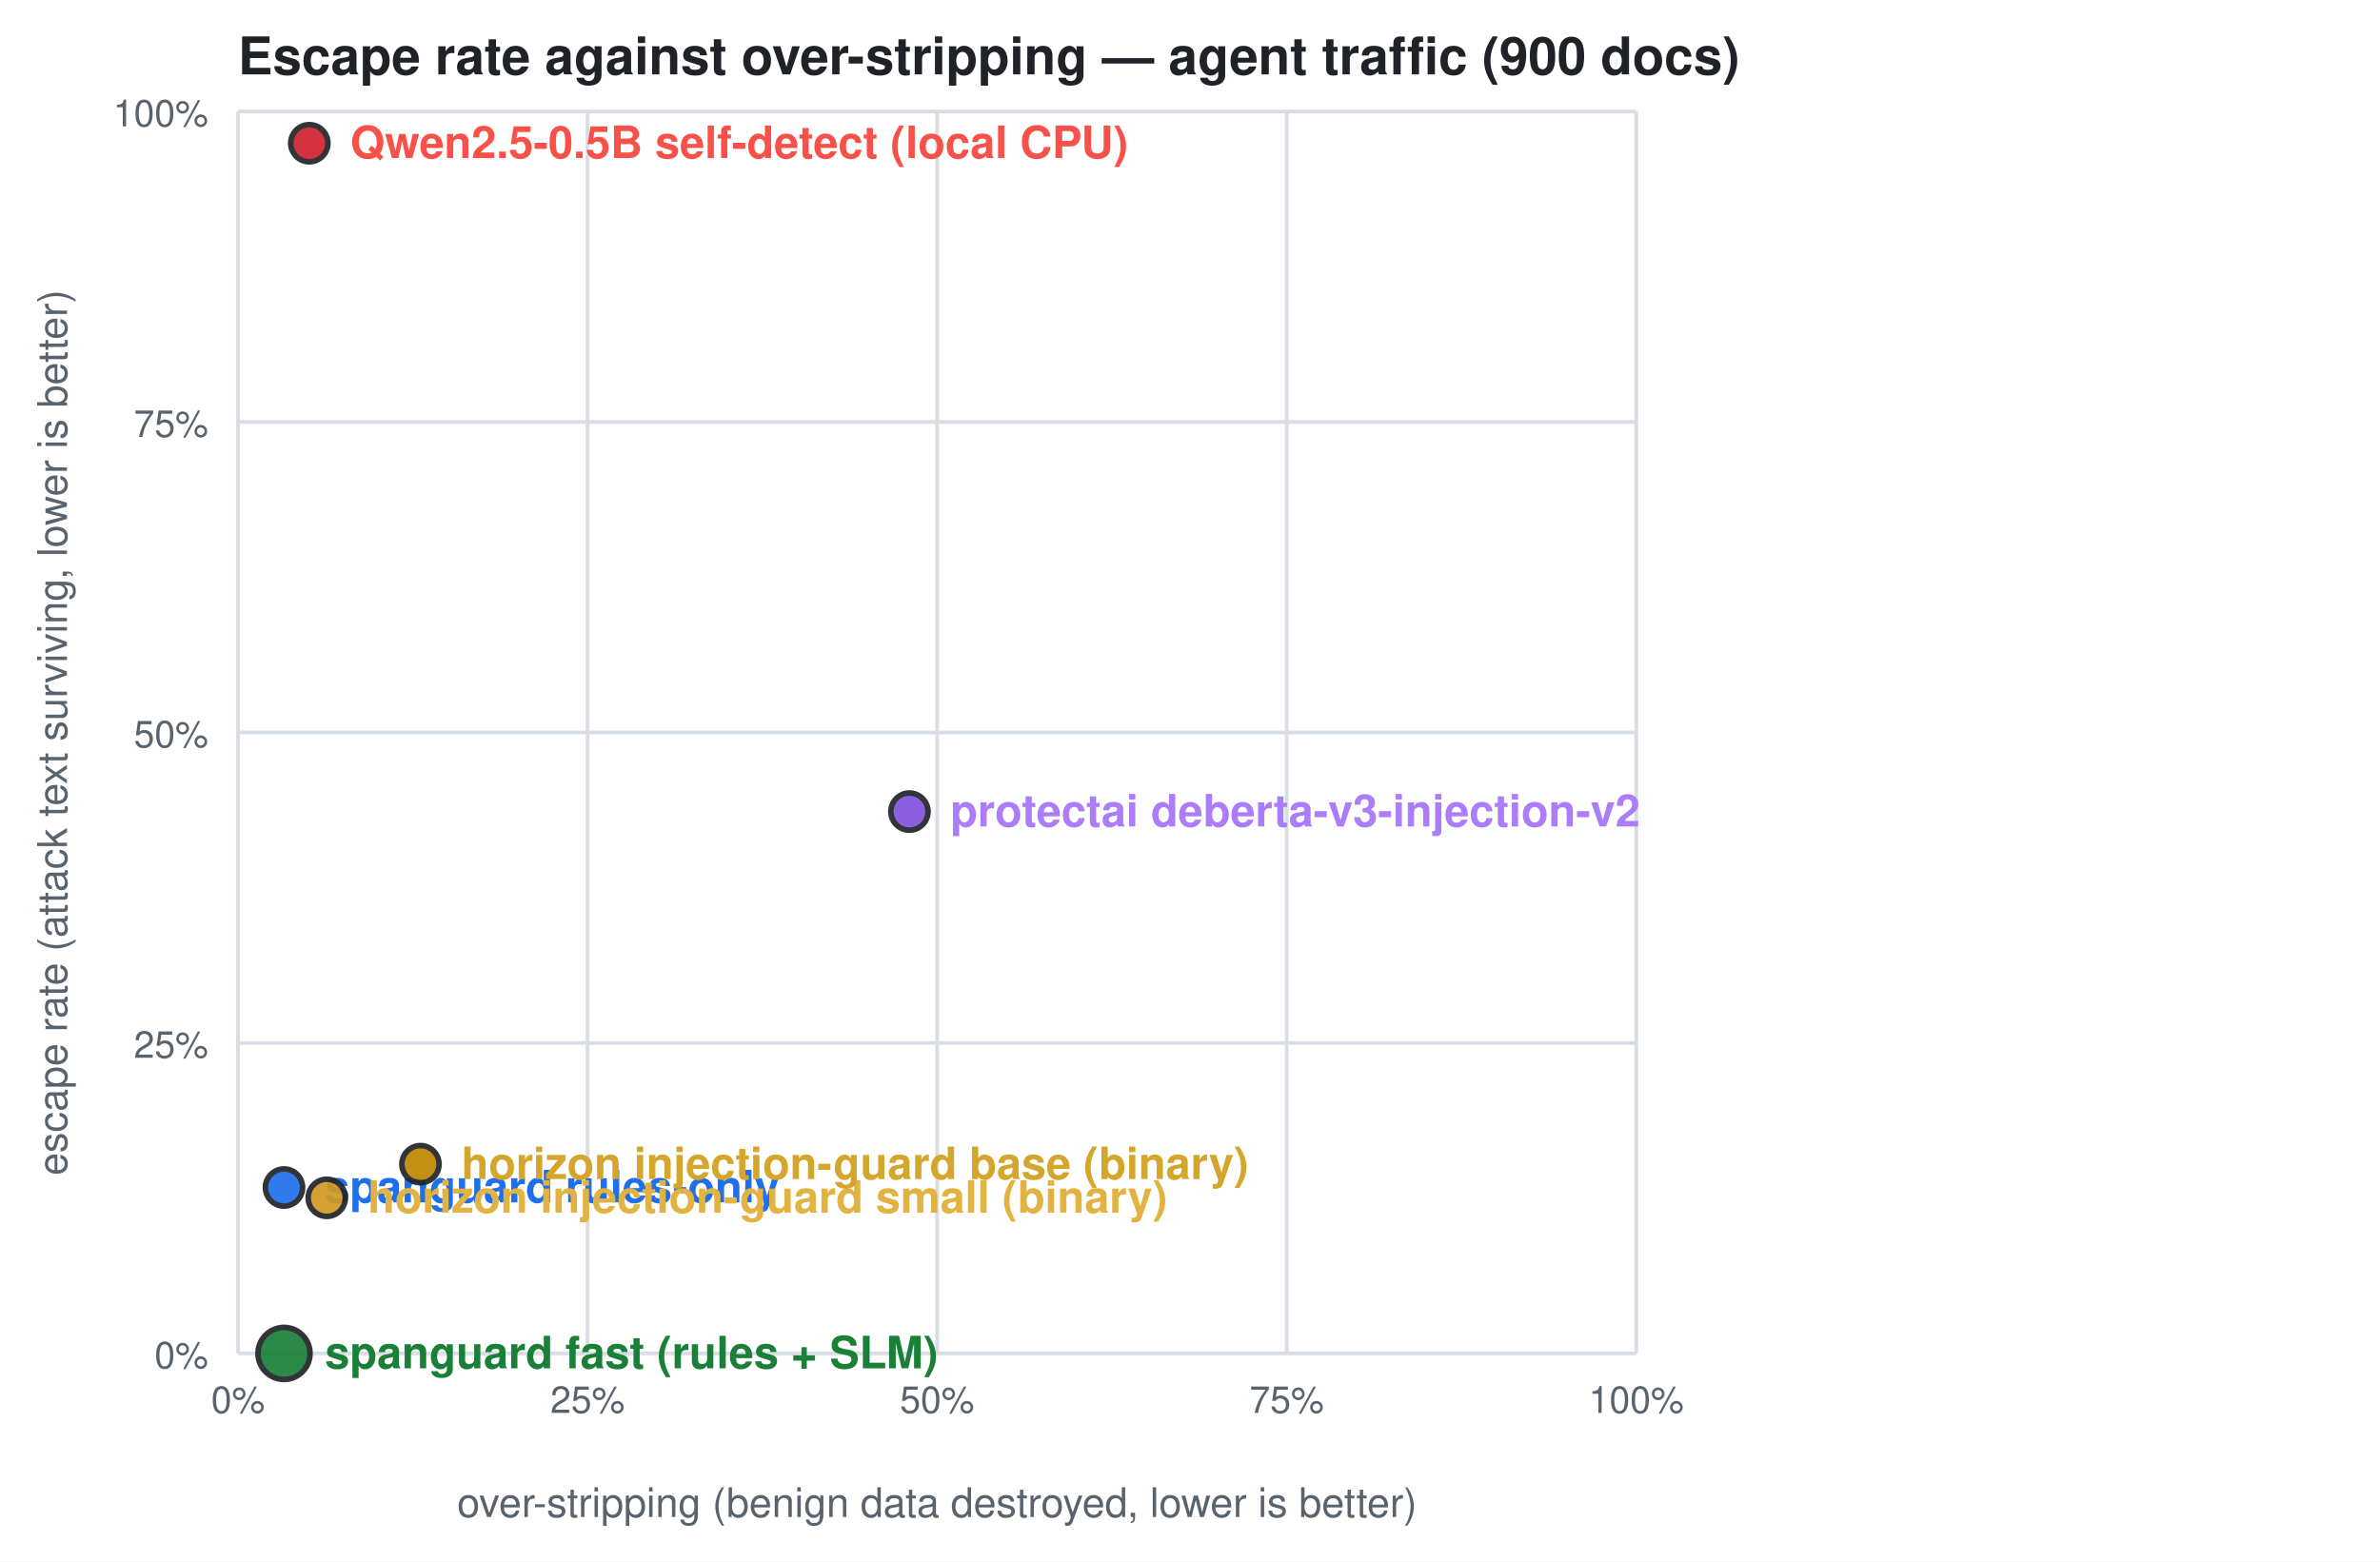
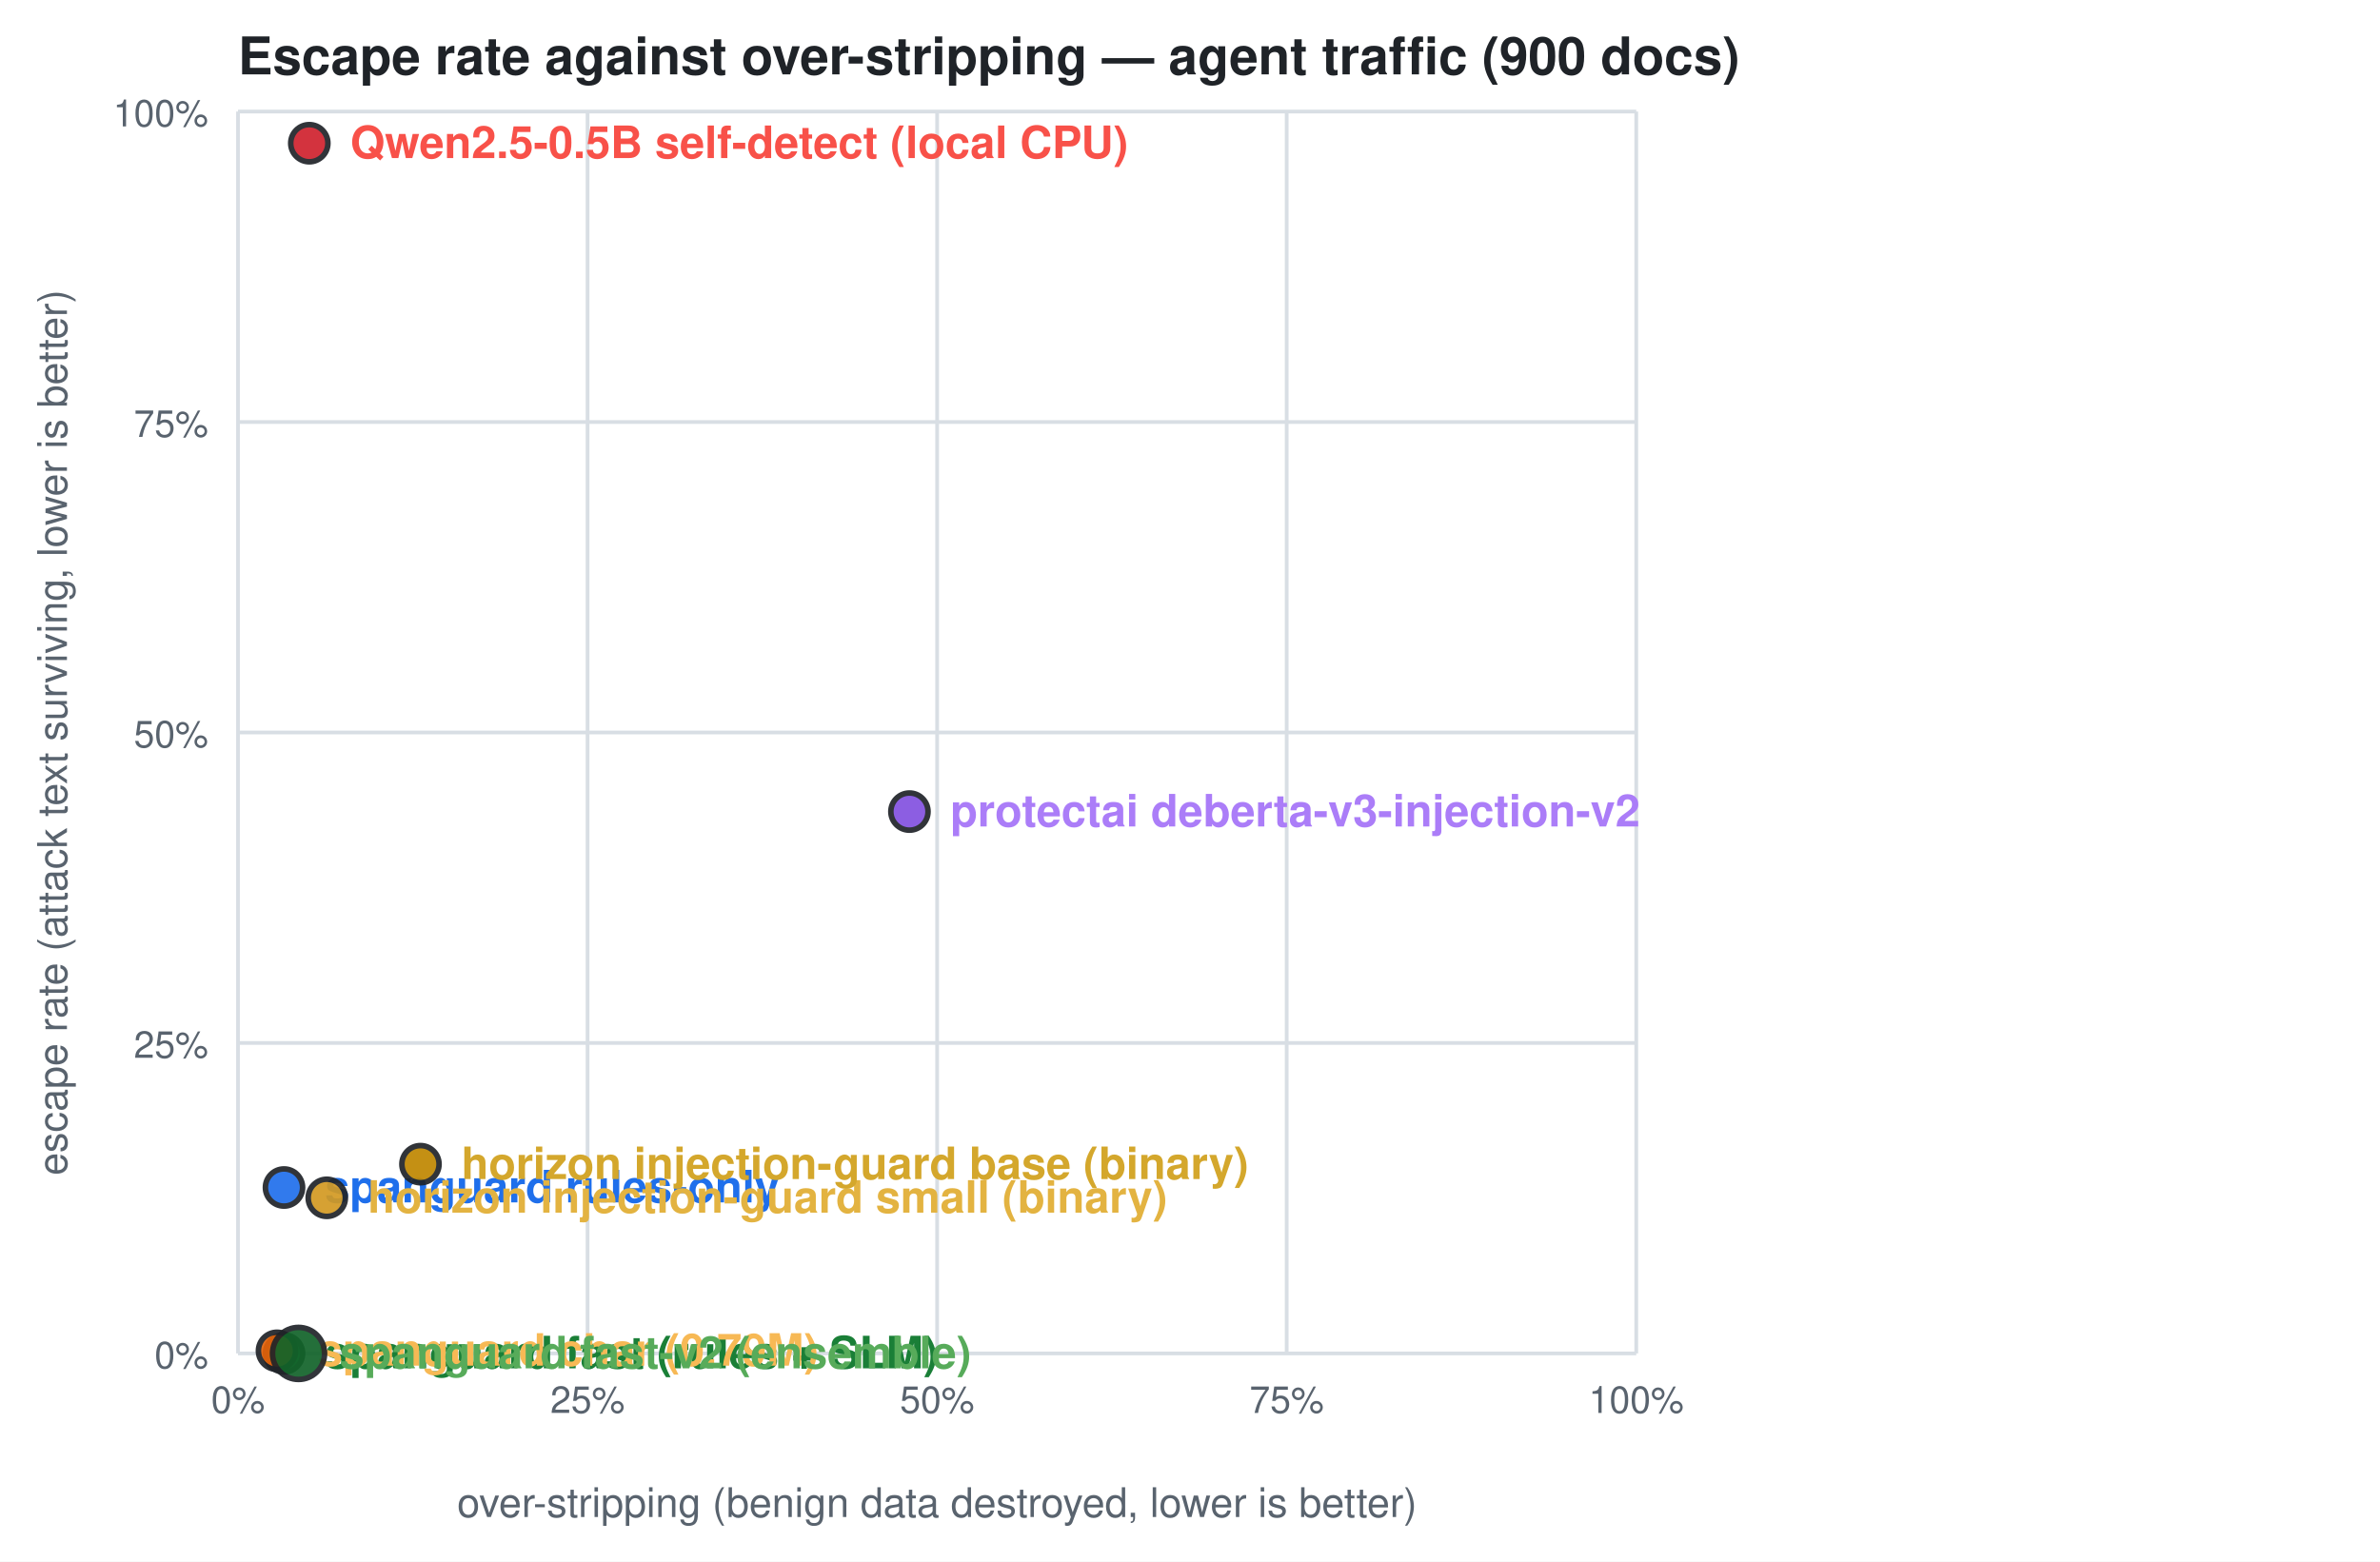
<svg xmlns="http://www.w3.org/2000/svg" width="640" height="420" viewBox="0 0 640 420" font-family="ui-sans-serif,system-ui,'Segoe UI',Helvetica,Arial,sans-serif">
  <rect width="640" height="420" fill="#ffffff" />
  <text x="64" y="20" font-size="14" fill="#1f2328" text-anchor="start" font-weight="600" font-family="ui-sans-serif,system-ui,'Segoe UI',Helvetica,Arial,sans-serif" opacity="1.0">Escape rate against over-stripping — agent traffic (900 docs)</text>
  <text x="252.0" y="408" font-size="11" fill="#59636e" text-anchor="middle" font-weight="normal" font-family="ui-sans-serif,system-ui,'Segoe UI',Helvetica,Arial,sans-serif" opacity="1.0">over-stripping (benign data destroyed, lower is better)</text>
  <g transform="rotate(-90 18 197.0)">
    <text x="18" y="197.0" font-size="11" fill="#59636e" text-anchor="middle" font-weight="normal" font-family="ui-sans-serif,system-ui,'Segoe UI',Helvetica,Arial,sans-serif" opacity="1.0">escape rate (attack text surviving, lower is better)</text>
  </g>
  <line x1="64.0" y1="30" x2="64.0" y2="364" stroke="#d8dee4" stroke-width="1" />
  <text x="64.0" y="380" font-size="10" fill="#59636e" text-anchor="middle" font-weight="normal" font-family="ui-sans-serif,system-ui,'Segoe UI',Helvetica,Arial,sans-serif" opacity="1.0">0%</text>
  <line x1="64" y1="30.0" x2="440" y2="30.0" stroke="#d8dee4" stroke-width="1" />
  <text x="56" y="34.0" font-size="10" fill="#59636e" text-anchor="end" font-weight="normal" font-family="ui-sans-serif,system-ui,'Segoe UI',Helvetica,Arial,sans-serif" opacity="1.0">100%</text>
  <line x1="158.0" y1="30" x2="158.0" y2="364" stroke="#d8dee4" stroke-width="1" />
  <text x="158.0" y="380" font-size="10" fill="#59636e" text-anchor="middle" font-weight="normal" font-family="ui-sans-serif,system-ui,'Segoe UI',Helvetica,Arial,sans-serif" opacity="1.0">25%</text>
  <line x1="64" y1="113.5" x2="440" y2="113.5" stroke="#d8dee4" stroke-width="1" />
  <text x="56" y="117.5" font-size="10" fill="#59636e" text-anchor="end" font-weight="normal" font-family="ui-sans-serif,system-ui,'Segoe UI',Helvetica,Arial,sans-serif" opacity="1.0">75%</text>
  <line x1="252.0" y1="30" x2="252.0" y2="364" stroke="#d8dee4" stroke-width="1" />
  <text x="252.0" y="380" font-size="10" fill="#59636e" text-anchor="middle" font-weight="normal" font-family="ui-sans-serif,system-ui,'Segoe UI',Helvetica,Arial,sans-serif" opacity="1.0">50%</text>
  <line x1="64" y1="197.0" x2="440" y2="197.0" stroke="#d8dee4" stroke-width="1" />
  <text x="56" y="201.0" font-size="10" fill="#59636e" text-anchor="end" font-weight="normal" font-family="ui-sans-serif,system-ui,'Segoe UI',Helvetica,Arial,sans-serif" opacity="1.0">50%</text>
  <line x1="346.0" y1="30" x2="346.0" y2="364" stroke="#d8dee4" stroke-width="1" />
  <text x="346.0" y="380" font-size="10" fill="#59636e" text-anchor="middle" font-weight="normal" font-family="ui-sans-serif,system-ui,'Segoe UI',Helvetica,Arial,sans-serif" opacity="1.0">75%</text>
  <line x1="64" y1="280.5" x2="440" y2="280.5" stroke="#d8dee4" stroke-width="1" />
  <text x="56" y="284.5" font-size="10" fill="#59636e" text-anchor="end" font-weight="normal" font-family="ui-sans-serif,system-ui,'Segoe UI',Helvetica,Arial,sans-serif" opacity="1.0">25%</text>
  <line x1="440.0" y1="30" x2="440.0" y2="364" stroke="#d8dee4" stroke-width="1" />
  <text x="440.0" y="380" font-size="10" fill="#59636e" text-anchor="middle" font-weight="normal" font-family="ui-sans-serif,system-ui,'Segoe UI',Helvetica,Arial,sans-serif" opacity="1.0">100%</text>
  <line x1="64" y1="364.0" x2="440" y2="364.0" stroke="#d8dee4" stroke-width="1" />
  <text x="56" y="368.0" font-size="10" fill="#59636e" text-anchor="end" font-weight="normal" font-family="ui-sans-serif,system-ui,'Segoe UI',Helvetica,Arial,sans-serif" opacity="1.0">0%</text>
-   <circle cx="76.37" cy="364.0" r="7" fill="#1a7f37" stroke="#1f2328" stroke-width="1.5" opacity="0.92" />
+   <circle cx="76.37" cy="364.0" r="5" fill="#1a7f37" stroke="#1f2328" stroke-width="1.5" opacity="0.92" />
  <text x="87.37" y="368.0" font-size="12" fill="#1a7f37" text-anchor="start" font-weight="600" font-family="ui-sans-serif,system-ui,'Segoe UI',Helvetica,Arial,sans-serif" opacity="1.0">spanguard fast (rules + SLM)</text>
+   <circle cx="74.49" cy="363.299" r="5" fill="#e36209" stroke="#1f2328" stroke-width="1.5" opacity="0.92" />
+   <text x="85.49" y="367.299" font-size="12" fill="#f7b955" text-anchor="start" font-weight="600" font-family="ui-sans-serif,system-ui,'Segoe UI',Helvetica,Arial,sans-serif" opacity="1.0">spanguard char (0.79M)</text>
+   <circle cx="80.281" cy="364.0" r="7" fill="#116329" stroke="#1f2328" stroke-width="1.5" opacity="0.92" />
+   <text x="91.281" y="368.0" font-size="12" fill="#57ab5a" text-anchor="start" font-weight="600" font-family="ui-sans-serif,system-ui,'Segoe UI',Helvetica,Arial,sans-serif" opacity="1.0">spanguard fast-v2 (ensemble)</text>
  <circle cx="76.37" cy="319.378" r="5" fill="#1f6feb" stroke="#1f2328" stroke-width="1.5" opacity="0.92" />
  <text x="87.37" y="323.378" font-size="12" fill="#1f6feb" text-anchor="start" font-weight="600" font-family="ui-sans-serif,system-ui,'Segoe UI',Helvetica,Arial,sans-serif" opacity="1.0">spanguard rules-only</text>
  <circle cx="244.555" cy="218.276" r="5" fill="#8250df" stroke="#1f2328" stroke-width="1.5" opacity="0.92" />
  <text x="255.555" y="222.276" font-size="12" fill="#ab7df8" text-anchor="start" font-weight="600" font-family="ui-sans-serif,system-ui,'Segoe UI',Helvetica,Arial,sans-serif" opacity="1.0">protectai deberta-v3-injection-v2</text>
  <circle cx="83.176" cy="38.517" r="5" fill="#cf222e" stroke="#1f2328" stroke-width="1.5" opacity="0.92" />
  <text x="94.176" y="42.517" font-size="12" fill="#f85149" text-anchor="start" font-weight="600" font-family="ui-sans-serif,system-ui,'Segoe UI',Helvetica,Arial,sans-serif" opacity="1.0">Qwen2.5-0.5B self-detect (local CPU)</text>
  <circle cx="87.876" cy="322.15" r="5" fill="#d29922" stroke="#1f2328" stroke-width="1.5" opacity="0.92" />
  <text x="98.876" y="326.15" font-size="12" fill="#e3b341" text-anchor="start" font-weight="600" font-family="ui-sans-serif,system-ui,'Segoe UI',Helvetica,Arial,sans-serif" opacity="1.0">horizon injection-guard small (binary)</text>
  <circle cx="113.068" cy="313.098" r="5" fill="#bf8700" stroke="#1f2328" stroke-width="1.5" opacity="0.92" />
  <text x="124.068" y="317.098" font-size="12" fill="#d4a72c" text-anchor="start" font-weight="600" font-family="ui-sans-serif,system-ui,'Segoe UI',Helvetica,Arial,sans-serif" opacity="1.0">horizon injection-guard base (binary)</text>
</svg>
